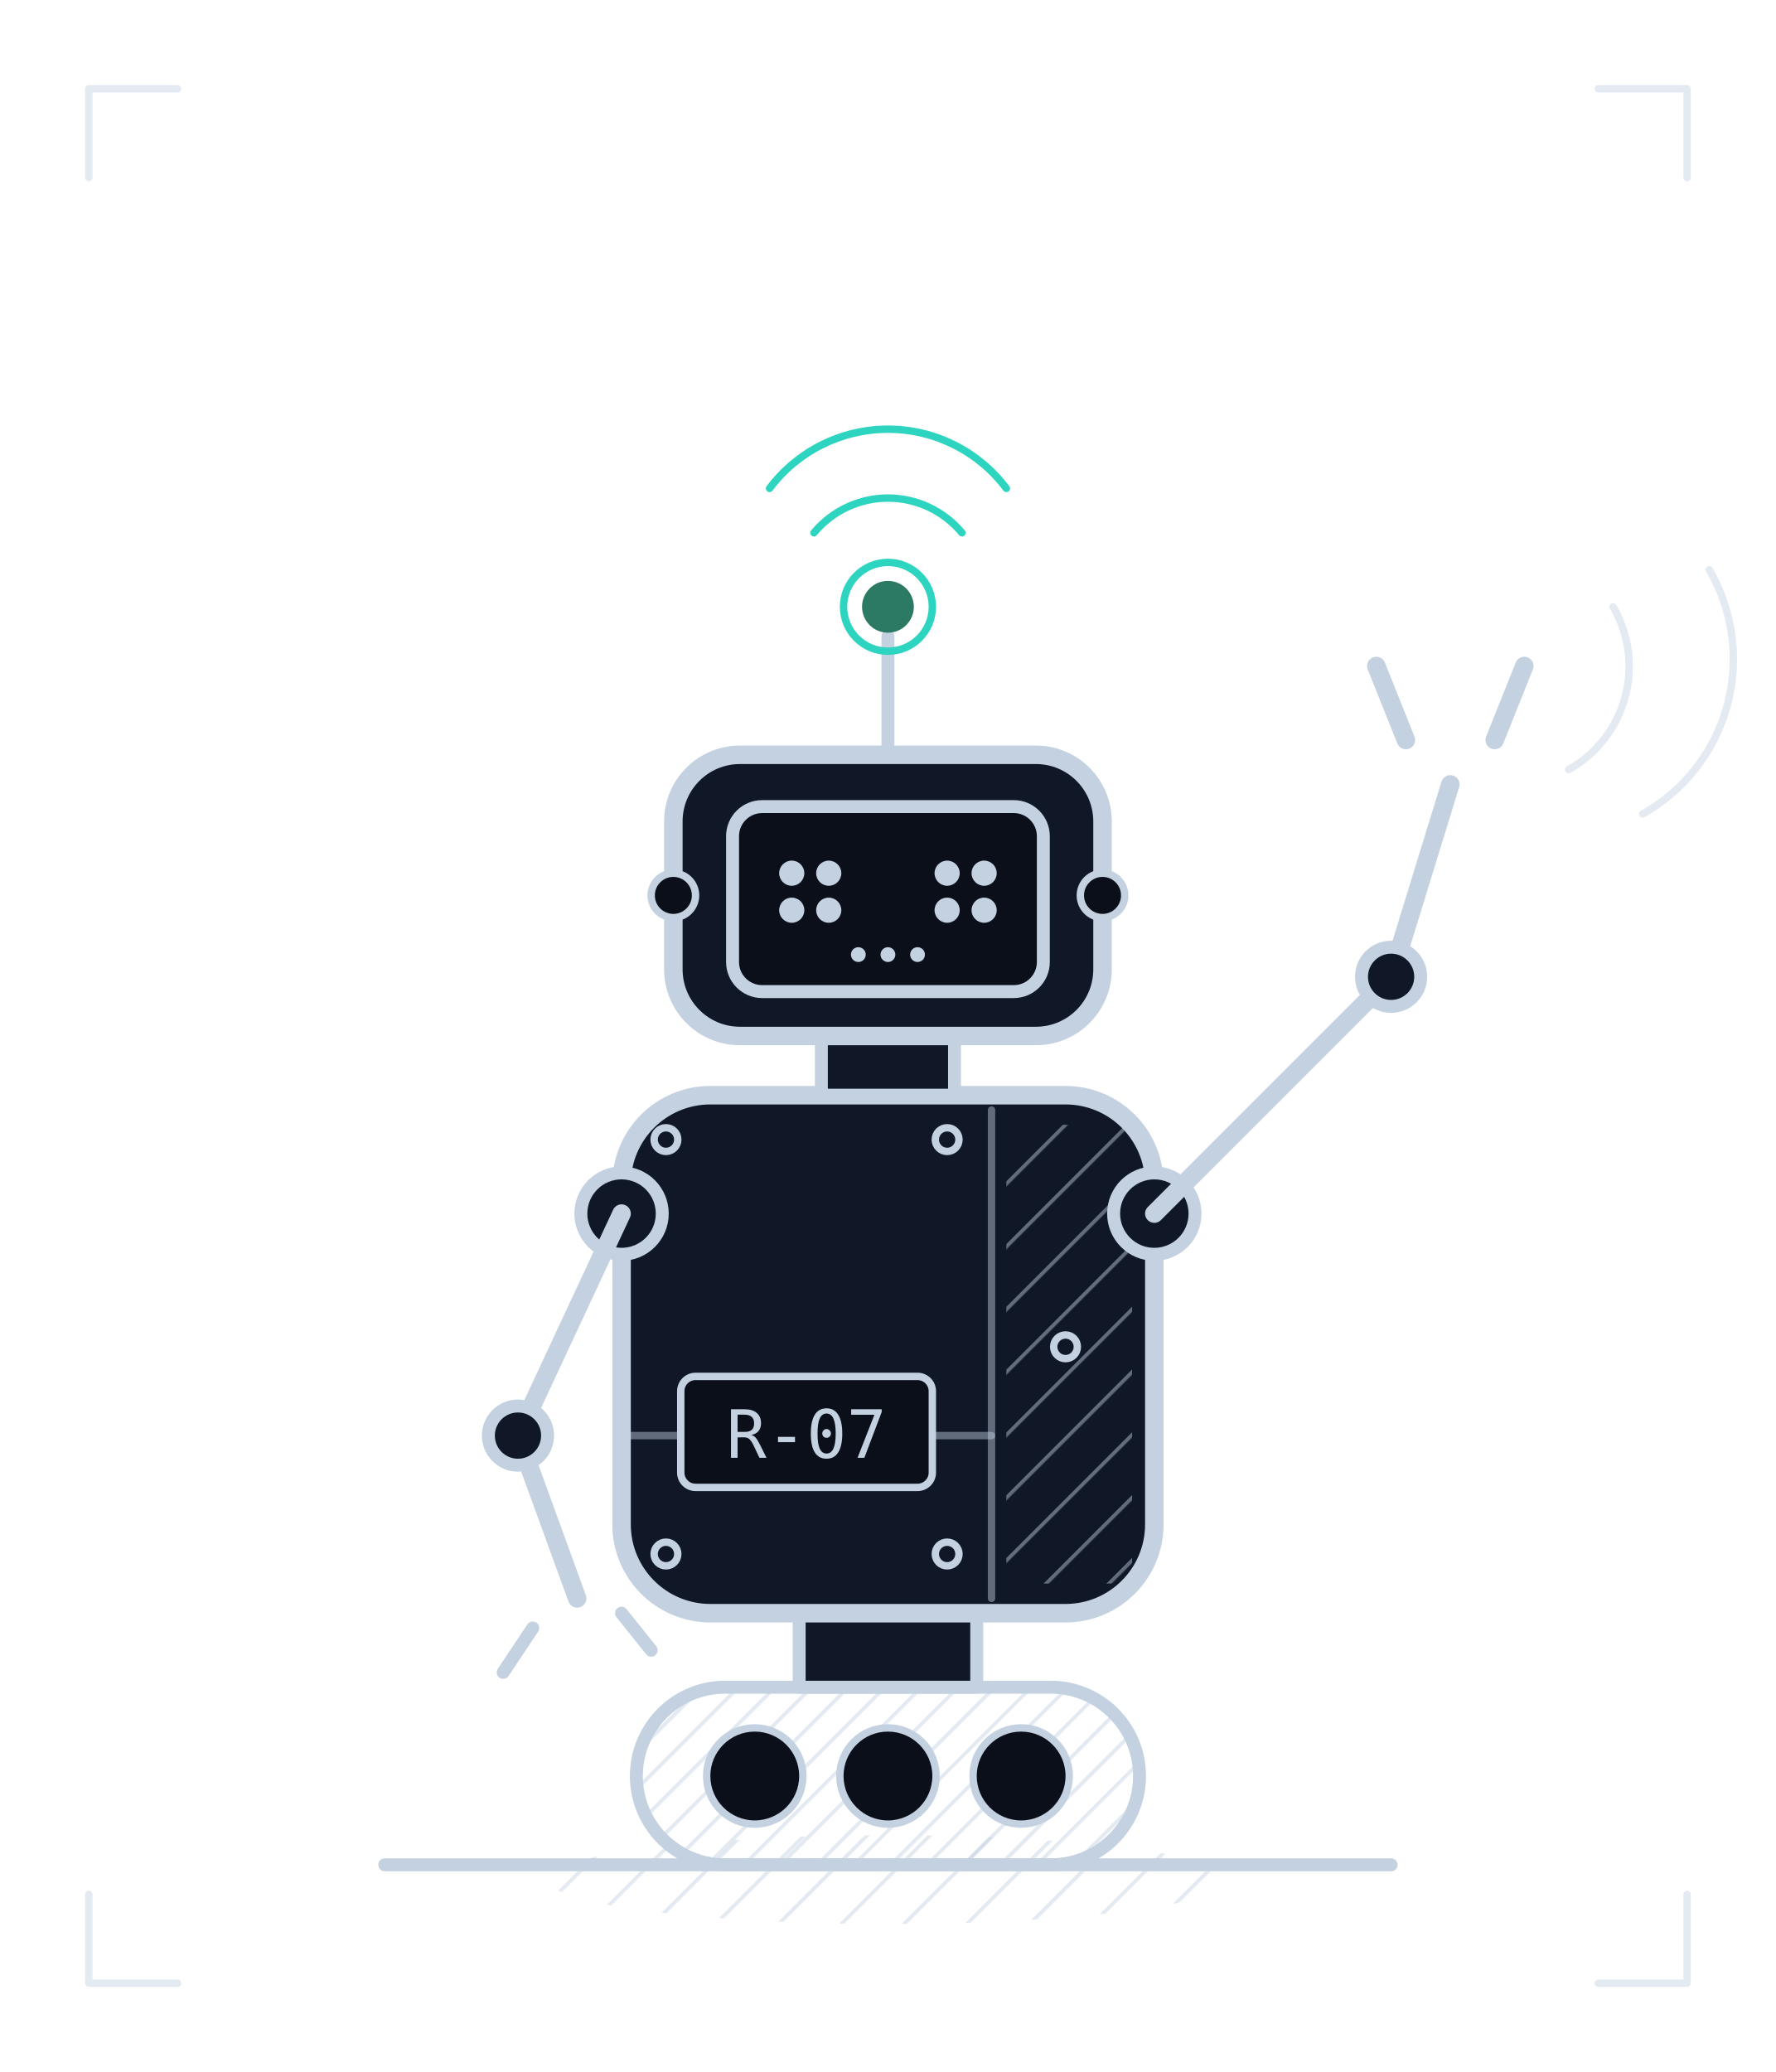
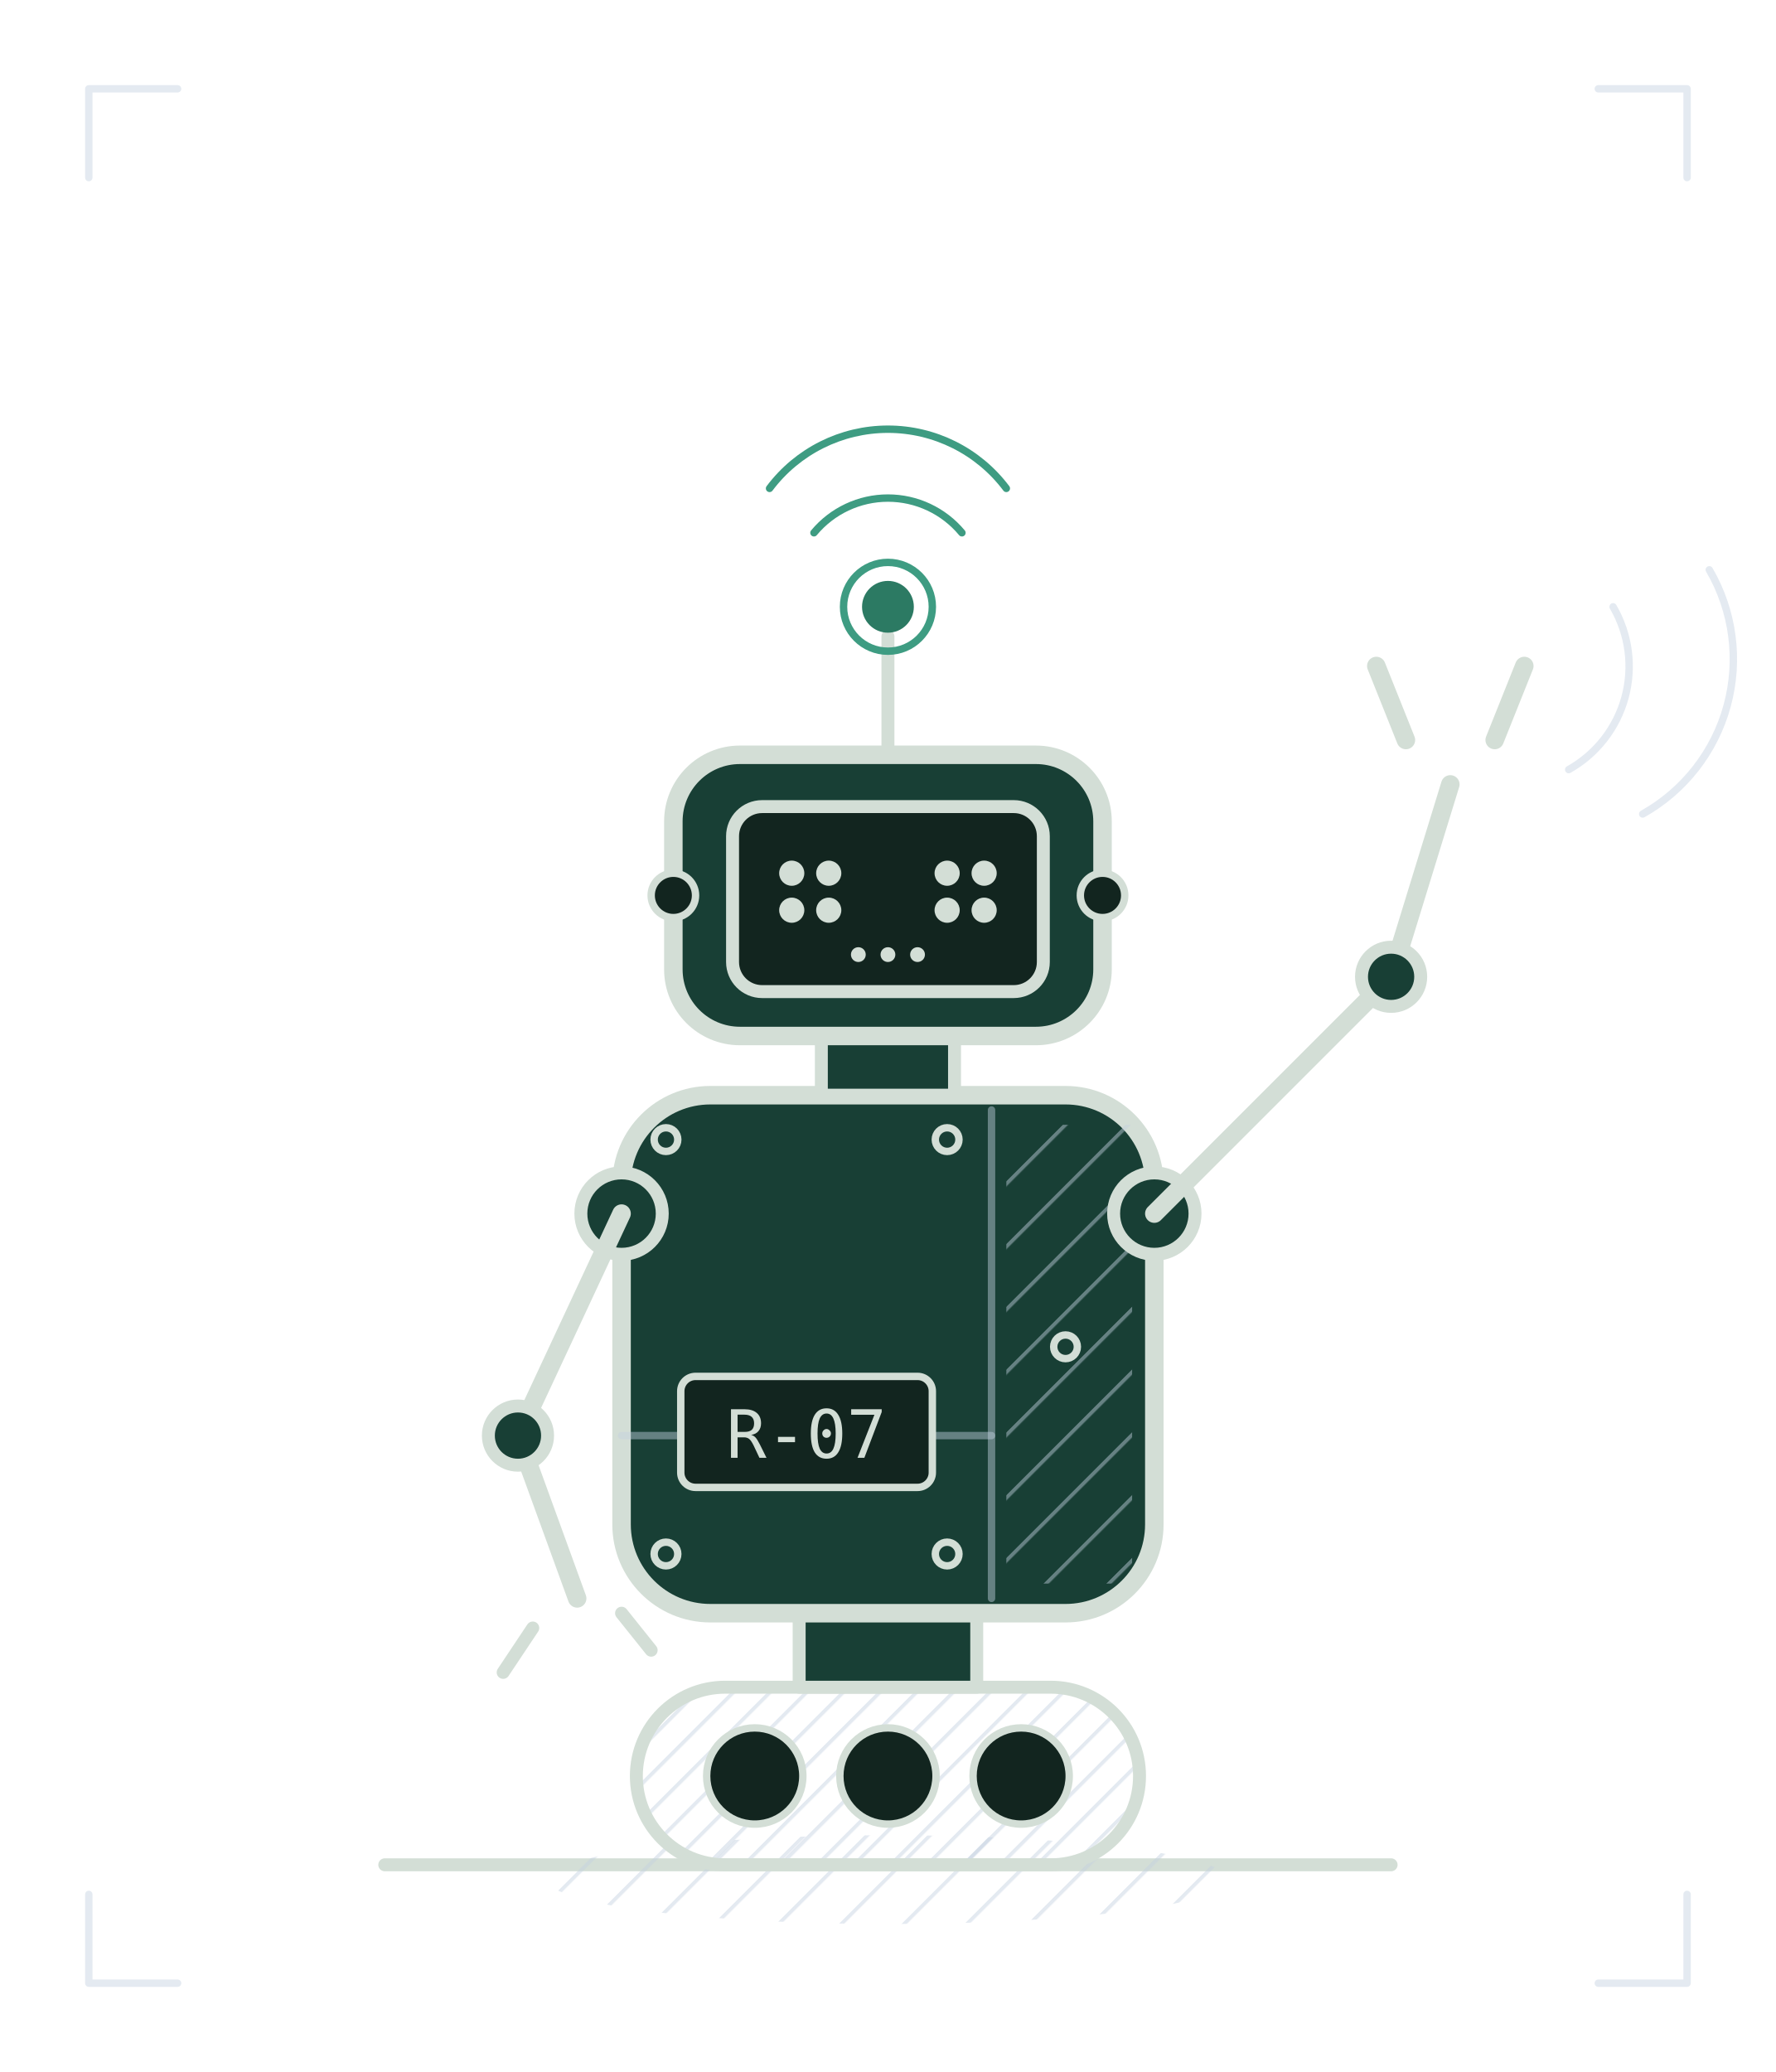
<svg xmlns="http://www.w3.org/2000/svg" viewBox="0 0 240 280">
  <style>
    @keyframes mini-pulse{0%,100%{opacity:.35}50%{opacity:1}}
    @keyframes mini-wave{0%,100%{transform:rotate(-12deg)}50%{transform:rotate(12deg)}}
    @keyframes mini-blink{0%,60%,100%{opacity:.15}15%,35%{opacity:1}}
    @keyframes mini-radiate{0%,100%{opacity:.15}30%,55%{opacity:1}}
    .ill-live{animation:mini-pulse 2.4s ease-in-out infinite}
    .mini-arm{transform-box:fill-box;transform-origin:0% 100%;animation:mini-wave 1.8s ease-in-out infinite}
    .mini-warc{animation:mini-blink 1.8s ease-in-out infinite}
    .mini-w2{animation-delay:.25s}
    .mini-sig{animation:mini-radiate 2.8s ease-in-out infinite}
    .mini-s2{animation-delay:.4s}
    @media (prefers-reduced-motion: reduce){*{animation:none !important}}
  </style>
  <defs>
    <pattern id="fH" patternUnits="userSpaceOnUse" width="6" height="6" patternTransform="rotate(45)">
      <line x1="0" y1="0" x2="0" y2="6" stroke="rgba(196,209,224,.45)" stroke-width="1" />
    </pattern>
    <pattern id="fHd" patternUnits="userSpaceOnUse" width="3.5" height="3.5" patternTransform="rotate(45)">
      <line x1="0" y1="0" x2="0" y2="3.5" stroke="rgba(196,209,224,.45)" stroke-width="1" />
    </pattern>
-     <g id="fBot" stroke="#C4D1E0" fill="none" stroke-linecap="round" stroke-linejoin="round">
+     <g id="fBot" stroke="#d3ded6" fill="none" stroke-linecap="round" stroke-linejoin="round">
      <rect x="-34" y="-24" width="68" height="24" rx="12" fill="url(#fHd)" stroke-width="1.75" />
-       <circle cx="-18" cy="-12" r="6.5" fill="#0A0F1A" stroke-width="1" />
-       <circle cx="0" cy="-12" r="6.5" fill="#0A0F1A" stroke-width="1" />
-       <circle cx="18" cy="-12" r="6.5" fill="#0A0F1A" stroke-width="1" />
-       <rect x="-12" y="-34" width="24" height="10" fill="#101828" stroke-width="1.75" />
-       <rect x="-36" y="-104" width="72" height="70" rx="12" fill="#101828" stroke-width="2.5" class="ill-draw" />
+       <circle cx="-18" cy="-12" r="6.5" fill="#12251f" stroke-width="1" />
+       <circle cx="0" cy="-12" r="6.5" fill="#12251f" stroke-width="1" />
+       <circle cx="18" cy="-12" r="6.5" fill="#12251f" stroke-width="1" />
+       <rect x="-12" y="-34" width="24" height="10" fill="#183f35" stroke-width="1.75" />
+       <rect x="-36" y="-104" width="72" height="70" rx="12" fill="#183f35" stroke-width="2.5" class="ill-draw" />
      <rect x="16" y="-100" width="17" height="62" fill="url(#fH)" stroke="none" />
      <path d="M14 -102 V-36" stroke="rgba(196,209,224,.45)" stroke-width="1" />
      <path d="M-36 -58 H14" stroke="rgba(196,209,224,.45)" stroke-width="1" />
      <circle cx="-30" cy="-98" r="1.6" stroke-width="1" />
      <circle cx="-30" cy="-42" r="1.6" stroke-width="1" />
      <circle cx="8" cy="-98" r="1.6" stroke-width="1" />
      <circle cx="8" cy="-42" r="1.6" stroke-width="1" />
      <circle cx="24" cy="-70" r="1.6" stroke-width="1" />
-       <rect x="-28" y="-66" width="34" height="15" rx="2" fill="#0A0F1A" stroke-width="1" />
-       <rect x="-9" y="-114" width="18" height="10" fill="#101828" stroke-width="1.75" />
-       <rect x="-29" y="-150" width="58" height="38" rx="9" fill="#101828" stroke-width="2.5" class="ill-draw" />
-       <rect x="-21" y="-143" width="42" height="25" rx="4" fill="#0A0F1A" stroke-width="1.75" />
-       <g fill="#C4D1E0" stroke="none">
+       <rect x="-28" y="-66" width="34" height="15" rx="2" fill="#12251f" stroke-width="1" />
+       <rect x="-9" y="-114" width="18" height="10" fill="#183f35" stroke-width="1.75" />
+       <rect x="-29" y="-150" width="58" height="38" rx="9" fill="#183f35" stroke-width="2.5" class="ill-draw" />
+       <rect x="-21" y="-143" width="42" height="25" rx="4" fill="#12251f" stroke-width="1.75" />
+       <g fill="#d3ded6" stroke="none">
        <circle cx="-13" cy="-134" r="1.7" />
        <circle cx="-8" cy="-134" r="1.7" />
        <circle cx="-13" cy="-129" r="1.7" />
        <circle cx="-8" cy="-129" r="1.7" />
        <circle cx="8" cy="-134" r="1.7" />
        <circle cx="13" cy="-134" r="1.7" />
        <circle cx="8" cy="-129" r="1.7" />
        <circle cx="13" cy="-129" r="1.7" />
        <circle cx="-4" cy="-123" r="1" />
        <circle cx="0" cy="-123" r="1" />
        <circle cx="4" cy="-123" r="1" />
      </g>
-       <circle cx="-29" cy="-131" r="3" fill="#0A0F1A" stroke-width="1" />
-       <circle cx="29" cy="-131" r="3" fill="#0A0F1A" stroke-width="1" />
+       <circle cx="-29" cy="-131" r="3" fill="#12251f" stroke-width="1" />
+       <circle cx="29" cy="-131" r="3" fill="#12251f" stroke-width="1" />
      <path d="M0 -150 V-166" stroke-width="1.75" />
-       <circle cx="0" cy="-170" r="6" stroke="#2DD4BF" stroke-width="1" class="ill-live" />
+       <circle cx="0" cy="-170" r="6" stroke="#3e9c82" stroke-width="1" class="ill-live" />
      <circle cx="0" cy="-170" r="3.5" fill="#2C7A63" stroke="none" class="ill-live" />
-       <circle cx="-36" cy="-88" r="5.5" fill="#101828" stroke-width="1.75" />
-       <circle cx="36" cy="-88" r="5.5" fill="#101828" stroke-width="1.75" />
+       <circle cx="-36" cy="-88" r="5.5" fill="#183f35" stroke-width="1.75" />
+       <circle cx="36" cy="-88" r="5.5" fill="#183f35" stroke-width="1.75" />
    </g>
  </defs>
-   <g stroke="#C4D1E0" fill="none" stroke-linecap="round" stroke-linejoin="round">
+   <g stroke="#d3ded6" fill="none" stroke-linecap="round" stroke-linejoin="round">
    <path d="M12 24 V12 H24 M216 12 H228 V24 M228 256 V268 H216 M24 268 H12 V256" stroke="rgba(196,209,224,.45)" stroke-width="1" />
    <path d="M52 252 H188" stroke-width="1.75" />
    <ellipse cx="120" cy="254" rx="46" ry="6" fill="url(#fH)" stroke="none" />
    <use href="#fBot" transform="translate(120,252)" />
-     <text x="109" y="197" text-anchor="middle" font-family="IBM Plex Mono, monospace" font-size="9" fill="#C4D1E0" stroke="none">R-07</text>
-     <path d="M110 72 a13 13 0 0 1 20 0" stroke="#2DD4BF" stroke-width="1" class="mini-sig" />
-     <path d="M104 66 a20 20 0 0 1 32 0" stroke="#2DD4BF" stroke-width="1" class="mini-sig mini-s2" />
+     <text x="109" y="197" text-anchor="middle" font-family="IBM Plex Mono, monospace" font-size="9" fill="#d3ded6" stroke="none">R-07</text>
+     <path d="M110 72 a13 13 0 0 1 20 0" stroke="#3e9c82" stroke-width="1" class="mini-sig" />
+     <path d="M104 66 a20 20 0 0 1 32 0" stroke="#3e9c82" stroke-width="1" class="mini-sig mini-s2" />
    <g class="mini-arm">
      <path d="M156 164 L188 132 L196 106" stroke-width="2.5" />
-       <circle cx="188" cy="132" r="4" fill="#101828" stroke-width="1.75" />
+       <circle cx="188" cy="132" r="4" fill="#183f35" stroke-width="1.75" />
      <path d="M190 100 L186 90 M202 100 L206 90" stroke-width="2.5" />
    </g>
    <path class="mini-warc" d="M212 104 a16 16 0 0 0 6 -22" stroke="rgba(196,209,224,.45)" stroke-width="1" />
    <path class="mini-warc mini-w2" d="M222 110 a24 24 0 0 0 9 -33" stroke="rgba(196,209,224,.45)" stroke-width="1" />
    <path d="M84 164 L70 194 L78 216" stroke-width="2.5" />
-     <circle cx="70" cy="194" r="4" fill="#101828" stroke-width="1.75" />
+     <circle cx="70" cy="194" r="4" fill="#183f35" stroke-width="1.75" />
    <path d="M72 220 l-4 6 M84 218 l4 5" stroke-width="1.75" />
  </g>
</svg>
